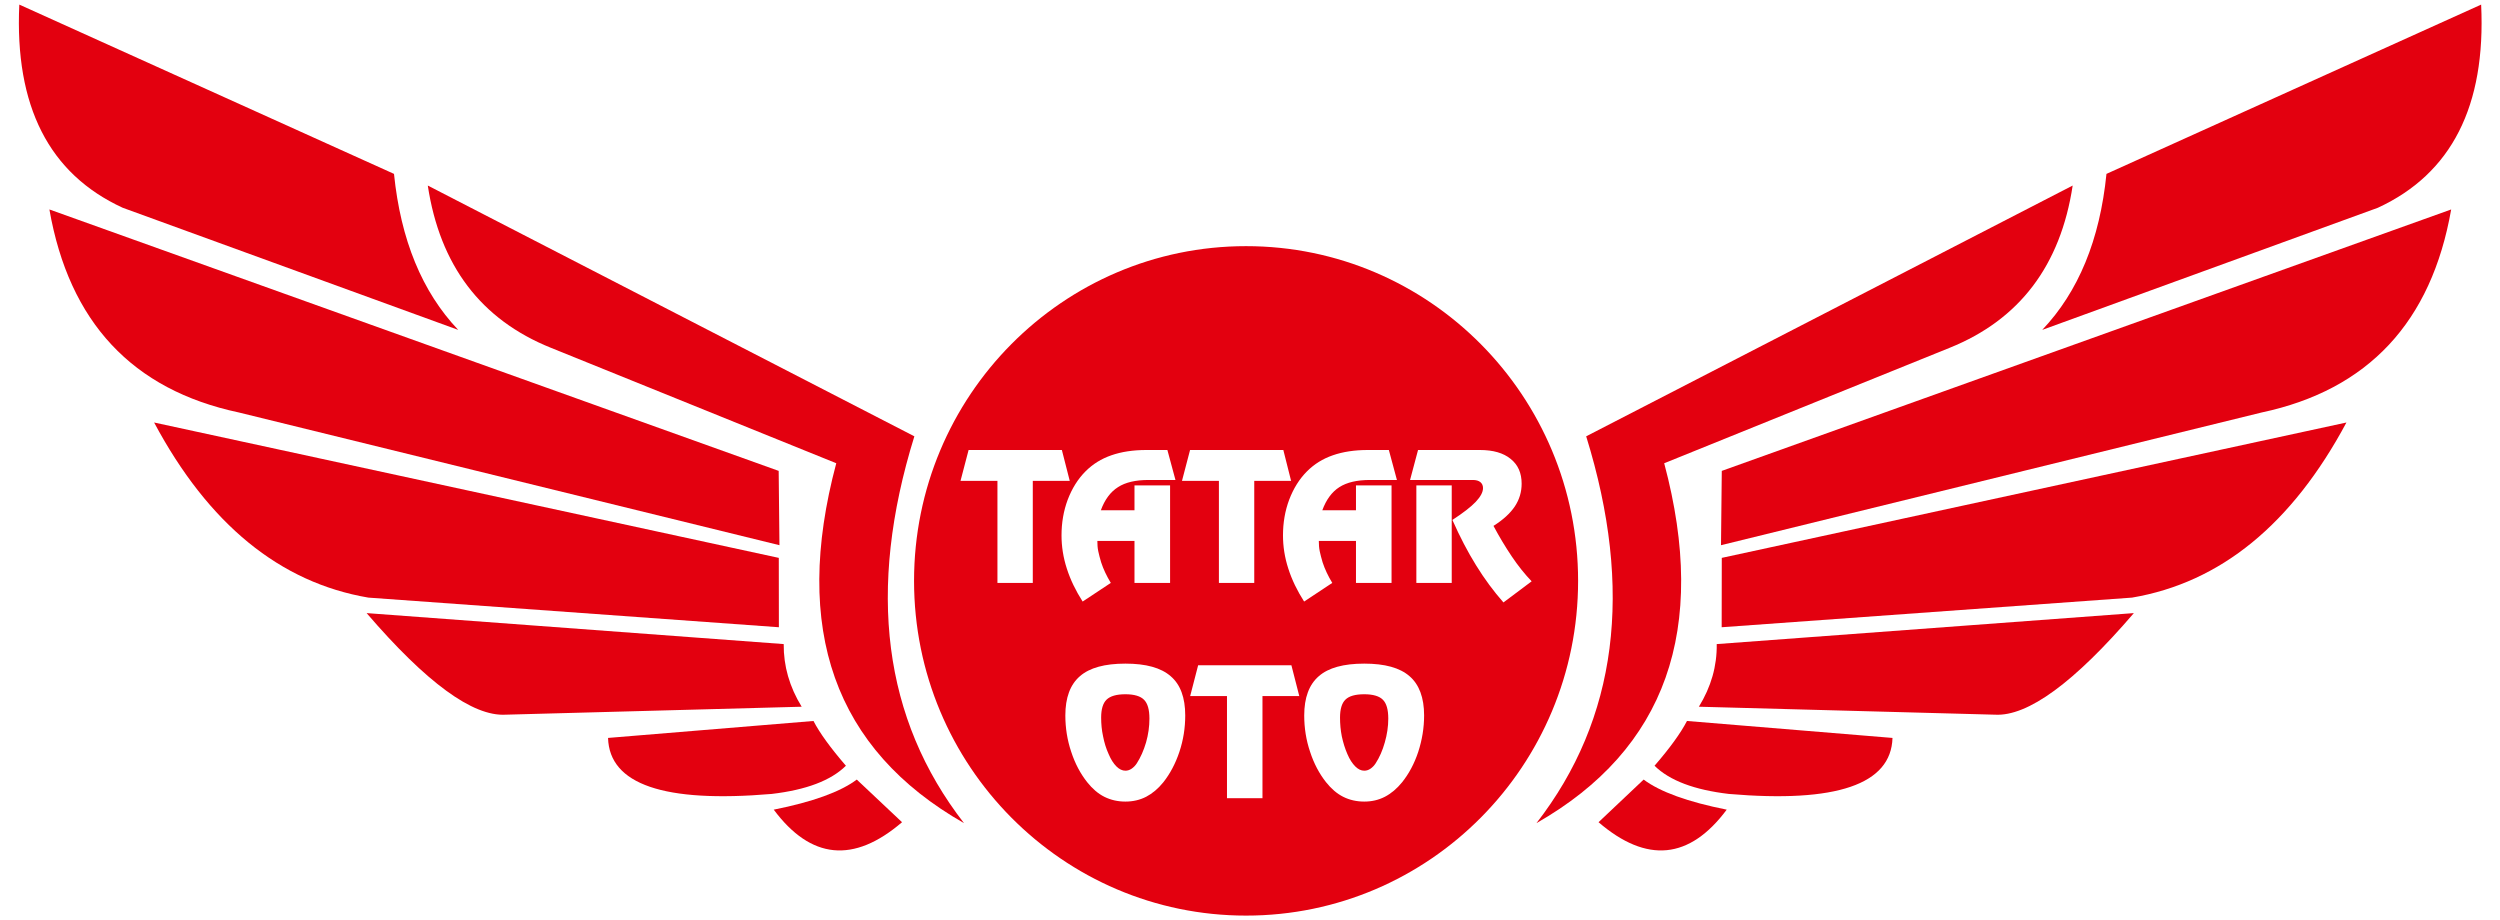
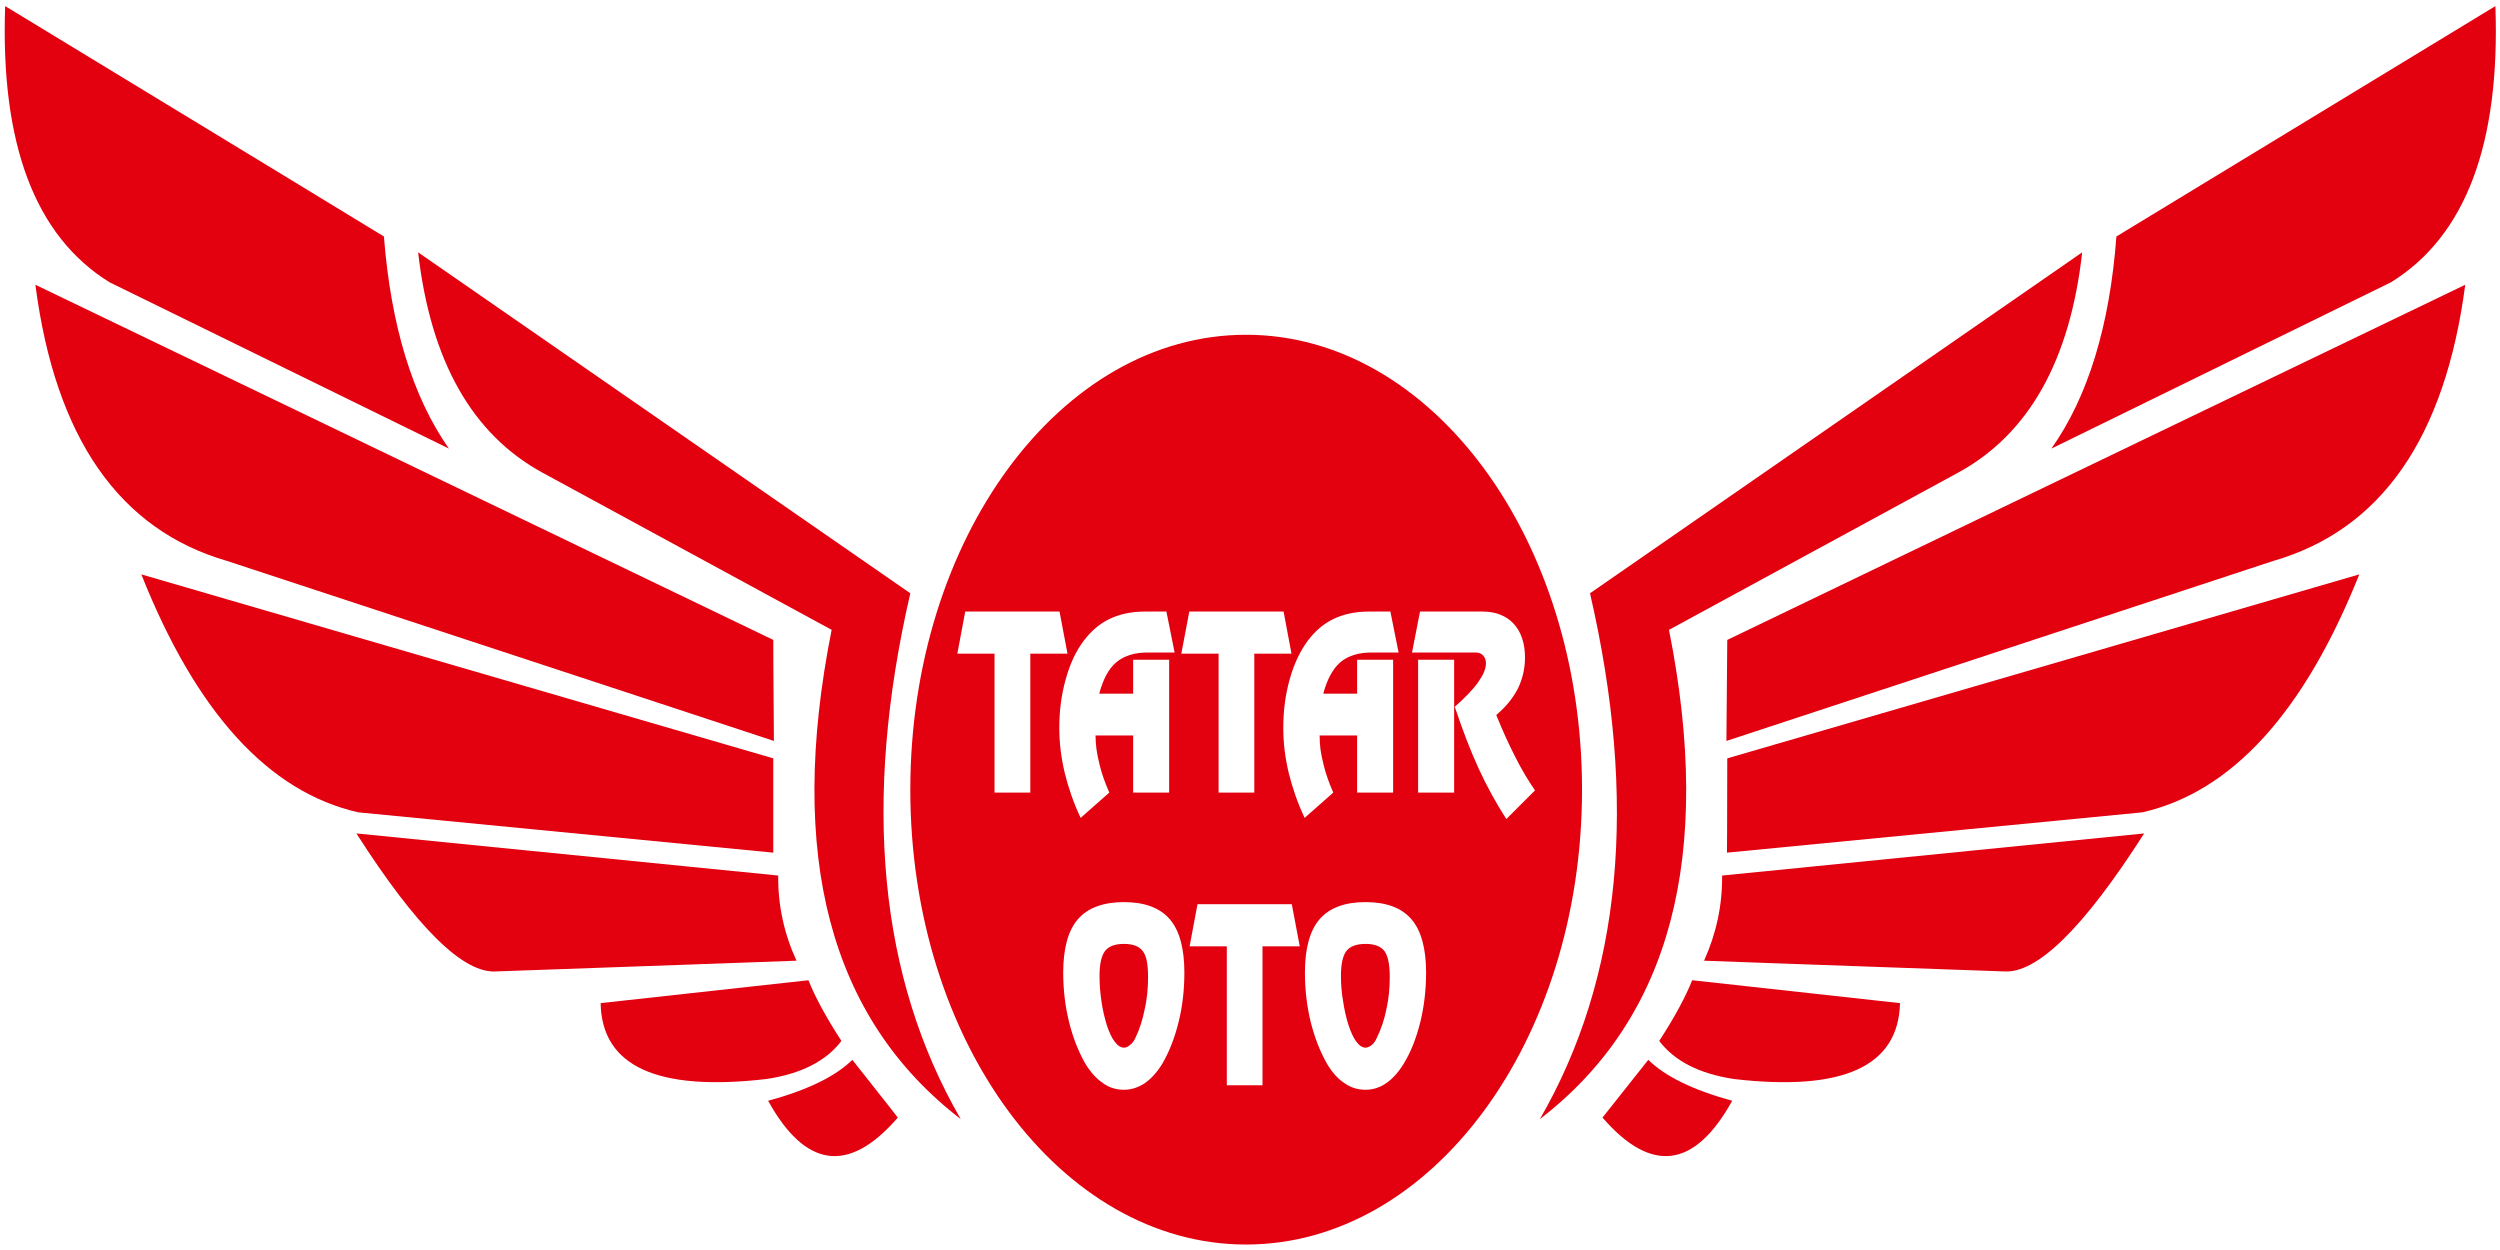
- <svg xmlns="http://www.w3.org/2000/svg" width="87px" height="32px" viewBox="0 0 86 32" version="1.1">
+ <svg xmlns="http://www.w3.org/2000/svg" width="32px" height="16px" viewBox="0 0 32 16" version="1.1">
  <g id="surface1">
-     <path style=" stroke:none;fill-rule:evenodd;fill:rgb(89.02%,0%,5.882%);fill-opacity:1;" d="M 28.602 16.121 C 27.059 21.898 28.539 26.074 33.047 28.645 C 30.234 25.02 29.66 20.535 31.32 15.184 C 20.031 9.367 14.387 6.457 14.387 6.457 C 14.809 9.238 16.234 11.121 18.668 12.102 C 25.289 14.781 28.602 16.121 28.602 16.121 " />
-     <path style=" stroke:none;fill-rule:evenodd;fill:rgb(89.02%,0%,5.882%);fill-opacity:1;" d="M 26.625 18.973 C 26.605 17.246 26.598 16.387 26.598 16.387 C 9.676 10.324 1.219 7.289 1.219 7.289 C 1.906 11.211 4.105 13.566 7.816 14.355 C 20.355 17.434 26.625 18.973 26.625 18.973 " />
-     <path style=" stroke:none;fill-rule:evenodd;fill:rgb(89.02%,0%,5.882%);fill-opacity:1;" d="M 4.863 14.703 C 19.355 17.844 26.602 19.414 26.602 19.414 C 26.602 21.023 26.605 21.828 26.605 21.828 C 17.082 21.141 12.32 20.797 12.32 20.797 C 9.242 20.273 6.754 18.242 4.863 14.703 " />
-     <path style=" stroke:none;fill-rule:evenodd;fill:rgb(89.02%,0%,5.882%);fill-opacity:1;" d="M 27.398 24.594 C 26.973 23.902 26.766 23.176 26.773 22.414 C 17.098 21.695 12.258 21.336 12.258 21.336 C 14.34 23.758 15.949 24.934 17.094 24.871 C 23.961 24.684 27.398 24.594 27.398 24.594 " />
-     <path style=" stroke:none;fill-rule:evenodd;fill:rgb(89.02%,0%,5.882%);fill-opacity:1;" d="M 28.938 26.648 C 28.406 26.031 28.027 25.512 27.809 25.09 C 23.043 25.484 20.66 25.68 20.66 25.68 C 20.707 27.297 22.605 27.949 26.355 27.629 C 27.555 27.488 28.414 27.164 28.938 26.648 " />
-     <path style=" stroke:none;fill-rule:evenodd;fill:rgb(89.02%,0%,5.882%);fill-opacity:1;" d="M 26.426 28.176 C 27.777 27.906 28.742 27.559 29.316 27.129 C 30.367 28.117 30.891 28.613 30.891 28.613 C 29.207 30.055 27.719 29.91 26.426 28.176 " />
-     <path style=" stroke:none;fill-rule:evenodd;fill:rgb(89.02%,0%,5.882%);fill-opacity:1;" d="M 3.77 7.23 C 1.203 6.047 0.008 3.691 0.172 0.16 C 8.867 4.086 13.211 6.051 13.211 6.051 C 13.445 8.348 14.188 10.156 15.445 11.48 C 7.66 8.645 3.77 7.23 3.77 7.23 " />
-     <path style=" stroke:none;fill-rule:evenodd;fill:rgb(89.02%,0%,5.882%);fill-opacity:1;" d="M 42.863 8.566 C 49.246 8.566 54.418 13.781 54.418 20.215 C 54.418 26.648 49.246 31.863 42.863 31.863 C 36.484 31.863 31.309 26.648 31.309 20.215 C 31.309 13.781 36.484 8.566 42.863 8.566 " />
-     <path style=" stroke:none;fill-rule:evenodd;fill:rgb(89.02%,0%,5.882%);fill-opacity:1;" d="M 57.414 16.121 C 58.957 21.898 57.477 26.074 52.969 28.645 C 55.781 25.02 56.359 20.535 54.699 15.184 C 65.988 9.367 71.629 6.457 71.629 6.457 C 71.207 9.238 69.781 11.121 67.352 12.102 C 60.727 14.781 57.414 16.121 57.414 16.121 " />
-     <path style=" stroke:none;fill-rule:evenodd;fill:rgb(89.02%,0%,5.882%);fill-opacity:1;" d="M 59.391 18.973 C 59.41 17.246 59.418 16.387 59.418 16.387 C 76.34 10.324 84.801 7.289 84.801 7.289 C 84.113 11.211 81.914 13.566 78.203 14.355 C 65.66 17.434 59.391 18.973 59.391 18.973 " />
-     <path style=" stroke:none;fill-rule:evenodd;fill:rgb(89.02%,0%,5.882%);fill-opacity:1;" d="M 81.156 14.703 C 66.664 17.844 59.418 19.414 59.418 19.414 C 59.414 21.023 59.414 21.828 59.414 21.828 C 68.934 21.141 73.695 20.797 73.695 20.797 C 76.777 20.273 79.262 18.242 81.156 14.703 " />
-     <path style=" stroke:none;fill-rule:evenodd;fill:rgb(89.02%,0%,5.882%);fill-opacity:1;" d="M 58.621 24.594 C 59.047 23.902 59.254 23.176 59.242 22.414 C 68.922 21.695 73.758 21.336 73.758 21.336 C 71.68 23.758 70.066 24.934 68.926 24.871 C 62.055 24.684 58.621 24.594 58.621 24.594 " />
-     <path style=" stroke:none;fill-rule:evenodd;fill:rgb(89.02%,0%,5.882%);fill-opacity:1;" d="M 57.078 26.648 C 57.613 26.031 57.988 25.512 58.207 25.09 C 62.977 25.484 65.359 25.68 65.359 25.68 C 65.312 27.297 63.41 27.949 59.664 27.629 C 58.465 27.488 57.602 27.164 57.078 26.648 " />
-     <path style=" stroke:none;fill-rule:evenodd;fill:rgb(89.02%,0%,5.882%);fill-opacity:1;" d="M 59.59 28.176 C 58.238 27.906 57.273 27.559 56.699 27.129 C 55.652 28.117 55.129 28.613 55.129 28.613 C 56.809 30.055 58.297 29.91 59.59 28.176 " />
-     <path style=" stroke:none;fill-rule:evenodd;fill:rgb(89.02%,0%,5.882%);fill-opacity:1;" d="M 82.25 7.23 C 84.812 6.047 86.012 3.691 85.844 0.16 C 77.152 4.086 72.805 6.051 72.805 6.051 C 72.574 8.348 71.828 10.156 70.57 11.48 C 78.355 8.645 82.25 7.23 82.25 7.23 " />
-     <path style=" stroke:none;fill-rule:nonzero;fill:rgb(100%,100%,100%);fill-opacity:1;" d="M 35.441 20.285 L 34.211 20.285 L 34.211 16.734 L 32.926 16.734 L 33.207 15.66 L 36.453 15.66 L 36.727 16.734 L 35.441 16.734 Z M 39.387 15.66 L 40.125 15.66 L 40.406 16.703 L 39.469 16.703 C 39.02 16.703 38.664 16.785 38.406 16.953 C 38.145 17.117 37.945 17.387 37.809 17.758 L 38.98 17.758 L 38.98 16.891 L 40.219 16.891 L 40.219 20.285 L 38.98 20.285 L 38.98 18.824 L 37.688 18.824 C 37.688 18.949 37.695 19.066 37.719 19.18 C 37.742 19.293 37.777 19.422 37.82 19.57 C 37.898 19.809 38.012 20.047 38.156 20.285 L 37.176 20.934 C 36.934 20.555 36.75 20.176 36.625 19.785 C 36.5 19.398 36.441 19.016 36.441 18.629 C 36.441 18.191 36.512 17.777 36.656 17.391 C 36.805 17 37.008 16.672 37.277 16.402 C 37.527 16.152 37.824 15.965 38.176 15.844 C 38.523 15.723 38.93 15.66 39.387 15.66 Z M 43.148 20.285 L 41.918 20.285 L 41.918 16.734 L 40.633 16.734 L 40.914 15.66 L 44.16 15.66 L 44.43 16.734 L 43.148 16.734 Z M 47.094 15.66 L 47.832 15.66 L 48.113 16.703 L 47.176 16.703 C 46.727 16.703 46.371 16.785 46.109 16.953 C 45.852 17.117 45.652 17.387 45.516 17.758 L 46.688 17.758 L 46.688 16.891 L 47.926 16.891 L 47.926 20.285 L 46.688 20.285 L 46.688 18.824 L 45.395 18.824 C 45.395 18.949 45.402 19.066 45.426 19.18 C 45.449 19.293 45.484 19.422 45.527 19.57 C 45.605 19.809 45.719 20.047 45.863 20.285 L 44.883 20.934 C 44.641 20.555 44.457 20.176 44.332 19.785 C 44.207 19.398 44.148 19.016 44.148 18.629 C 44.148 18.191 44.219 17.777 44.363 17.391 C 44.512 17 44.715 16.672 44.984 16.402 C 45.234 16.152 45.531 15.965 45.883 15.844 C 46.23 15.723 46.637 15.66 47.094 15.66 Z M 48.789 16.891 L 50.02 16.891 L 50.02 20.285 L 48.789 20.285 Z M 51.473 18.301 C 51.68 18.688 51.891 19.039 52.109 19.363 C 52.328 19.688 52.559 19.977 52.801 20.23 L 51.82 20.965 C 51.48 20.578 51.16 20.148 50.867 19.672 C 50.578 19.207 50.305 18.684 50.043 18.094 C 50.414 17.852 50.688 17.641 50.855 17.465 C 51.027 17.281 51.109 17.125 51.109 16.984 C 51.109 16.898 51.078 16.828 51.016 16.777 C 50.953 16.727 50.867 16.703 50.754 16.703 L 48.57 16.703 L 48.848 15.66 L 51 15.66 C 51.461 15.66 51.816 15.762 52.07 15.969 C 52.328 16.176 52.453 16.461 52.453 16.832 C 52.453 17.121 52.375 17.383 52.215 17.625 C 52.055 17.863 51.809 18.09 51.473 18.301 Z M 37.82 24.973 C 37.82 25.191 37.84 25.41 37.887 25.625 C 37.93 25.844 37.992 26.051 38.082 26.246 C 38.16 26.43 38.25 26.57 38.352 26.672 C 38.453 26.773 38.559 26.82 38.664 26.82 C 38.734 26.82 38.805 26.801 38.875 26.754 C 38.945 26.707 39.008 26.645 39.059 26.566 C 39.195 26.355 39.301 26.113 39.383 25.836 C 39.461 25.562 39.5 25.285 39.5 25.008 C 39.5 24.695 39.438 24.477 39.312 24.352 C 39.191 24.227 38.973 24.16 38.664 24.16 C 38.355 24.16 38.137 24.223 38.008 24.348 C 37.883 24.469 37.82 24.68 37.82 24.973 Z M 38.664 23.094 C 39.379 23.094 39.902 23.238 40.238 23.531 C 40.578 23.82 40.746 24.277 40.746 24.898 C 40.746 25.332 40.68 25.754 40.543 26.164 C 40.406 26.574 40.219 26.926 39.984 27.223 C 39.805 27.445 39.605 27.613 39.387 27.727 C 39.168 27.84 38.926 27.895 38.664 27.895 C 38.398 27.895 38.156 27.84 37.934 27.73 C 37.715 27.621 37.516 27.449 37.336 27.223 C 37.098 26.922 36.91 26.57 36.777 26.16 C 36.641 25.754 36.574 25.332 36.574 24.898 C 36.574 24.281 36.742 23.824 37.082 23.531 C 37.418 23.238 37.945 23.094 38.664 23.094 Z M 43.434 27.777 L 42.199 27.777 L 42.199 24.223 L 40.918 24.223 L 41.195 23.152 L 44.441 23.152 L 44.715 24.223 L 43.434 24.223 Z M 46.133 24.973 C 46.133 25.191 46.152 25.41 46.195 25.625 C 46.242 25.844 46.305 26.051 46.391 26.246 C 46.469 26.43 46.562 26.57 46.664 26.672 C 46.766 26.773 46.867 26.82 46.977 26.82 C 47.047 26.82 47.117 26.801 47.188 26.754 C 47.258 26.707 47.32 26.645 47.371 26.566 C 47.508 26.355 47.613 26.113 47.691 25.836 C 47.77 25.562 47.812 25.285 47.812 25.008 C 47.812 24.695 47.75 24.477 47.625 24.352 C 47.504 24.227 47.285 24.16 46.977 24.16 C 46.664 24.16 46.445 24.223 46.32 24.348 C 46.195 24.469 46.133 24.68 46.133 24.973 Z M 46.977 23.094 C 47.691 23.094 48.215 23.238 48.551 23.531 C 48.887 23.82 49.059 24.277 49.059 24.898 C 49.059 25.332 48.988 25.754 48.855 26.164 C 48.719 26.574 48.531 26.926 48.293 27.223 C 48.113 27.445 47.914 27.613 47.695 27.727 C 47.477 27.84 47.238 27.895 46.977 27.895 C 46.711 27.895 46.465 27.84 46.246 27.73 C 46.027 27.621 45.828 27.449 45.648 27.223 C 45.41 26.922 45.223 26.57 45.09 26.16 C 44.953 25.754 44.887 25.332 44.887 24.898 C 44.887 24.281 45.055 23.824 45.395 23.531 C 45.73 23.238 46.258 23.094 46.977 23.094 " />
+     <path style=" stroke:none;fill-rule:evenodd;fill:rgb(89.02%,0%,5.882%);fill-opacity:1;" d="M 10.645 8.062 C 10.07 10.949 10.621 13.035 12.297 14.324 C 11.25 12.512 11.035 10.266 11.652 7.594 C 7.453 4.684 5.352 3.23 5.352 3.23 C 5.512 4.621 6.043 5.559 6.945 6.051 C 9.41 7.391 10.645 8.062 10.645 8.062 " />
+     <path style=" stroke:none;fill-rule:evenodd;fill:rgb(89.02%,0%,5.882%);fill-opacity:1;" d="M 9.906 9.484 C 9.898 8.625 9.898 8.191 9.898 8.191 C 3.602 5.16 0.453 3.645 0.453 3.645 C 0.707 5.605 1.527 6.781 2.906 7.18 C 7.574 8.715 9.906 9.484 9.906 9.484 " />
+     <path style=" stroke:none;fill-rule:evenodd;fill:rgb(89.02%,0%,5.882%);fill-opacity:1;" d="M 1.809 7.352 C 7.203 8.922 9.898 9.707 9.898 9.707 C 9.898 10.512 9.898 10.914 9.898 10.914 C 6.355 10.57 4.586 10.398 4.586 10.398 C 3.438 10.137 2.512 9.121 1.809 7.352 " />
+     <path style=" stroke:none;fill-rule:evenodd;fill:rgb(89.02%,0%,5.882%);fill-opacity:1;" d="M 10.195 12.297 C 10.035 11.949 9.957 11.586 9.961 11.207 C 6.363 10.848 4.562 10.668 4.562 10.668 C 5.336 11.879 5.934 12.469 6.359 12.434 C 8.918 12.344 10.195 12.297 10.195 12.297 " />
+     <path style=" stroke:none;fill-rule:evenodd;fill:rgb(89.02%,0%,5.882%);fill-opacity:1;" d="M 10.77 13.324 C 10.57 13.016 10.43 12.754 10.348 12.547 C 8.574 12.742 7.688 12.84 7.688 12.84 C 7.703 13.648 8.41 13.973 9.805 13.812 C 10.254 13.746 10.574 13.582 10.77 13.324 " />
+     <path style=" stroke:none;fill-rule:evenodd;fill:rgb(89.02%,0%,5.882%);fill-opacity:1;" d="M 9.832 14.09 C 10.336 13.953 10.695 13.777 10.91 13.566 C 11.301 14.059 11.492 14.305 11.492 14.305 C 10.867 15.027 10.312 14.957 9.832 14.09 " />
+     <path style=" stroke:none;fill-rule:evenodd;fill:rgb(89.02%,0%,5.882%);fill-opacity:1;" d="M 1.402 3.613 C 0.449 3.023 0.004 1.844 0.066 0.078 C 3.301 2.043 4.914 3.027 4.914 3.027 C 5.004 4.172 5.281 5.078 5.746 5.742 C 2.852 4.324 1.402 3.613 1.402 3.613 " />
+     <path style=" stroke:none;fill-rule:evenodd;fill:rgb(89.02%,0%,5.882%);fill-opacity:1;" d="M 15.949 4.285 C 18.324 4.285 20.25 6.891 20.25 10.109 C 20.25 13.324 18.324 15.93 15.949 15.93 C 13.574 15.93 11.652 13.324 11.652 10.109 C 11.652 6.891 13.574 4.285 15.949 4.285 " />
+     <path style=" stroke:none;fill-rule:evenodd;fill:rgb(89.02%,0%,5.882%);fill-opacity:1;" d="M 21.363 8.062 C 21.938 10.949 21.387 13.035 19.711 14.324 C 20.758 12.512 20.969 10.266 20.352 7.594 C 24.555 4.684 26.652 3.23 26.652 3.23 C 26.496 4.621 25.965 5.559 25.062 6.051 C 22.598 7.391 21.363 8.062 21.363 8.062 " />
+     <path style=" stroke:none;fill-rule:evenodd;fill:rgb(89.02%,0%,5.882%);fill-opacity:1;" d="M 22.098 9.484 C 22.105 8.625 22.109 8.191 22.109 8.191 C 28.406 5.16 31.555 3.645 31.555 3.645 C 31.297 5.605 30.48 6.781 29.098 7.18 C 24.434 8.715 22.098 9.484 22.098 9.484 " />
+     <path style=" stroke:none;fill-rule:evenodd;fill:rgb(89.02%,0%,5.882%);fill-opacity:1;" d="M 30.199 7.352 C 24.805 8.922 22.109 9.707 22.109 9.707 C 22.109 10.512 22.105 10.914 22.105 10.914 C 25.648 10.57 27.422 10.398 27.422 10.398 C 28.566 10.137 29.492 9.121 30.199 7.352 " />
+     <path style=" stroke:none;fill-rule:evenodd;fill:rgb(89.02%,0%,5.882%);fill-opacity:1;" d="M 21.812 12.297 C 21.969 11.949 22.047 11.586 22.043 11.207 C 25.645 10.848 27.445 10.668 27.445 10.668 C 26.672 11.879 26.07 12.469 25.645 12.434 C 23.09 12.344 21.812 12.297 21.812 12.297 " />
+     <path style=" stroke:none;fill-rule:evenodd;fill:rgb(89.02%,0%,5.882%);fill-opacity:1;" d="M 21.238 13.324 C 21.438 13.016 21.578 12.754 21.66 12.547 C 23.434 12.742 24.32 12.84 24.32 12.84 C 24.301 13.648 23.594 13.973 22.199 13.812 C 21.754 13.746 21.434 13.582 21.238 13.324 " />
+     <path style=" stroke:none;fill-rule:evenodd;fill:rgb(89.02%,0%,5.882%);fill-opacity:1;" d="M 22.172 14.09 C 21.672 13.953 21.312 13.777 21.098 13.566 C 20.707 14.059 20.512 14.305 20.512 14.305 C 21.137 15.027 21.691 14.957 22.172 14.09 " />
+     <path style=" stroke:none;fill-rule:evenodd;fill:rgb(89.02%,0%,5.882%);fill-opacity:1;" d="M 30.605 3.613 C 31.559 3.023 32.004 1.844 31.941 0.078 C 28.707 2.043 27.09 3.027 27.09 3.027 C 27.004 4.172 26.727 5.078 26.258 5.742 C 29.156 4.324 30.605 3.613 30.605 3.613 " />
+     <path style=" stroke:none;fill-rule:nonzero;fill:rgb(100%,100%,100%);fill-opacity:1;" d="M 13.188 10.145 L 12.73 10.145 L 12.73 8.367 L 12.254 8.367 L 12.355 7.828 L 13.562 7.828 L 13.664 8.367 L 13.188 8.367 Z M 14.656 7.828 L 14.93 7.828 L 15.035 8.352 L 14.688 8.352 C 14.52 8.352 14.387 8.395 14.289 8.477 C 14.191 8.559 14.121 8.691 14.07 8.879 L 14.504 8.879 L 14.504 8.445 L 14.965 8.445 L 14.965 10.145 L 14.504 10.145 L 14.504 9.414 L 14.023 9.414 C 14.023 9.473 14.027 9.535 14.035 9.59 C 14.043 9.648 14.055 9.711 14.074 9.785 C 14.102 9.902 14.145 10.023 14.199 10.145 L 13.832 10.469 C 13.742 10.277 13.676 10.086 13.629 9.895 C 13.582 9.699 13.559 9.508 13.559 9.316 C 13.559 9.098 13.586 8.891 13.641 8.695 C 13.695 8.5 13.77 8.336 13.871 8.203 C 13.965 8.078 14.074 7.984 14.203 7.922 C 14.336 7.859 14.484 7.828 14.656 7.828 Z M 16.055 10.145 L 15.598 10.145 L 15.598 8.367 L 15.121 8.367 L 15.223 7.828 L 16.43 7.828 L 16.531 8.367 L 16.055 8.367 Z M 17.523 7.828 L 17.797 7.828 L 17.902 8.352 L 17.555 8.352 C 17.387 8.352 17.254 8.395 17.156 8.477 C 17.062 8.559 16.988 8.691 16.938 8.879 L 17.371 8.879 L 17.371 8.445 L 17.832 8.445 L 17.832 10.145 L 17.371 10.145 L 17.371 9.414 L 16.891 9.414 C 16.891 9.473 16.895 9.535 16.902 9.59 C 16.91 9.648 16.922 9.711 16.941 9.785 C 16.969 9.902 17.012 10.023 17.066 10.145 L 16.699 10.469 C 16.609 10.277 16.543 10.086 16.496 9.895 C 16.449 9.699 16.426 9.508 16.426 9.316 C 16.426 9.098 16.453 8.891 16.508 8.695 C 16.562 8.5 16.641 8.336 16.738 8.203 C 16.832 8.078 16.941 7.984 17.07 7.922 C 17.203 7.859 17.352 7.828 17.523 7.828 Z M 18.152 8.445 L 18.613 8.445 L 18.613 10.145 L 18.152 10.145 Z M 19.152 9.152 C 19.23 9.344 19.309 9.52 19.391 9.68 C 19.473 9.844 19.559 9.988 19.648 10.117 L 19.281 10.484 C 19.156 10.289 19.035 10.074 18.926 9.836 C 18.82 9.605 18.719 9.34 18.621 9.047 C 18.758 8.926 18.859 8.82 18.922 8.73 C 18.984 8.641 19.02 8.562 19.02 8.492 C 19.02 8.449 19.008 8.414 18.984 8.391 C 18.961 8.363 18.926 8.352 18.887 8.352 L 18.074 8.352 L 18.176 7.828 L 18.977 7.828 C 19.148 7.828 19.281 7.883 19.375 7.984 C 19.469 8.086 19.52 8.23 19.52 8.418 C 19.52 8.559 19.488 8.691 19.43 8.812 C 19.367 8.934 19.277 9.047 19.152 9.152 Z M 14.074 12.488 C 14.074 12.598 14.082 12.703 14.098 12.812 C 14.113 12.922 14.137 13.023 14.168 13.125 C 14.199 13.215 14.23 13.285 14.27 13.336 C 14.309 13.387 14.348 13.41 14.387 13.41 C 14.414 13.41 14.438 13.398 14.465 13.375 C 14.492 13.355 14.516 13.324 14.535 13.281 C 14.586 13.176 14.625 13.055 14.652 12.918 C 14.684 12.781 14.695 12.641 14.695 12.504 C 14.695 12.348 14.676 12.238 14.629 12.176 C 14.582 12.113 14.504 12.082 14.387 12.082 C 14.27 12.082 14.191 12.113 14.145 12.172 C 14.098 12.234 14.074 12.34 14.074 12.488 Z M 14.387 11.547 C 14.652 11.547 14.848 11.621 14.973 11.766 C 15.098 11.91 15.16 12.141 15.16 12.449 C 15.16 12.664 15.137 12.879 15.086 13.082 C 15.035 13.289 14.965 13.465 14.879 13.613 C 14.812 13.723 14.738 13.805 14.656 13.863 C 14.574 13.918 14.484 13.949 14.387 13.949 C 14.289 13.949 14.195 13.922 14.117 13.863 C 14.035 13.809 13.961 13.727 13.891 13.613 C 13.805 13.461 13.734 13.285 13.684 13.082 C 13.633 12.875 13.609 12.664 13.609 12.449 C 13.609 12.141 13.672 11.91 13.797 11.766 C 13.922 11.621 14.121 11.547 14.387 11.547 Z M 16.16 13.891 L 15.703 13.891 L 15.703 12.113 L 15.227 12.113 L 15.328 11.574 L 16.535 11.574 L 16.637 12.113 L 16.16 12.113 Z M 17.164 12.488 C 17.164 12.598 17.172 12.703 17.191 12.812 C 17.207 12.922 17.23 13.023 17.262 13.125 C 17.293 13.215 17.324 13.285 17.363 13.336 C 17.402 13.387 17.441 13.41 17.48 13.41 C 17.504 13.41 17.531 13.398 17.559 13.375 C 17.586 13.355 17.605 13.324 17.625 13.281 C 17.676 13.176 17.719 13.055 17.746 12.918 C 17.777 12.781 17.789 12.641 17.789 12.504 C 17.789 12.348 17.766 12.238 17.723 12.176 C 17.676 12.113 17.594 12.082 17.48 12.082 C 17.363 12.082 17.281 12.113 17.234 12.172 C 17.188 12.234 17.164 12.34 17.164 12.488 Z M 17.48 11.547 C 17.746 11.547 17.941 11.621 18.066 11.766 C 18.191 11.91 18.254 12.141 18.254 12.449 C 18.254 12.664 18.23 12.879 18.18 13.082 C 18.129 13.289 18.059 13.465 17.969 13.613 C 17.902 13.723 17.828 13.805 17.746 13.863 C 17.668 13.918 17.578 13.949 17.48 13.949 C 17.379 13.949 17.289 13.922 17.207 13.863 C 17.125 13.809 17.051 13.727 16.984 13.613 C 16.898 13.461 16.828 13.285 16.777 13.082 C 16.727 12.875 16.703 12.664 16.703 12.449 C 16.703 12.141 16.766 11.91 16.891 11.766 C 17.016 11.621 17.211 11.547 17.48 11.547 " />
  </g>
</svg>
